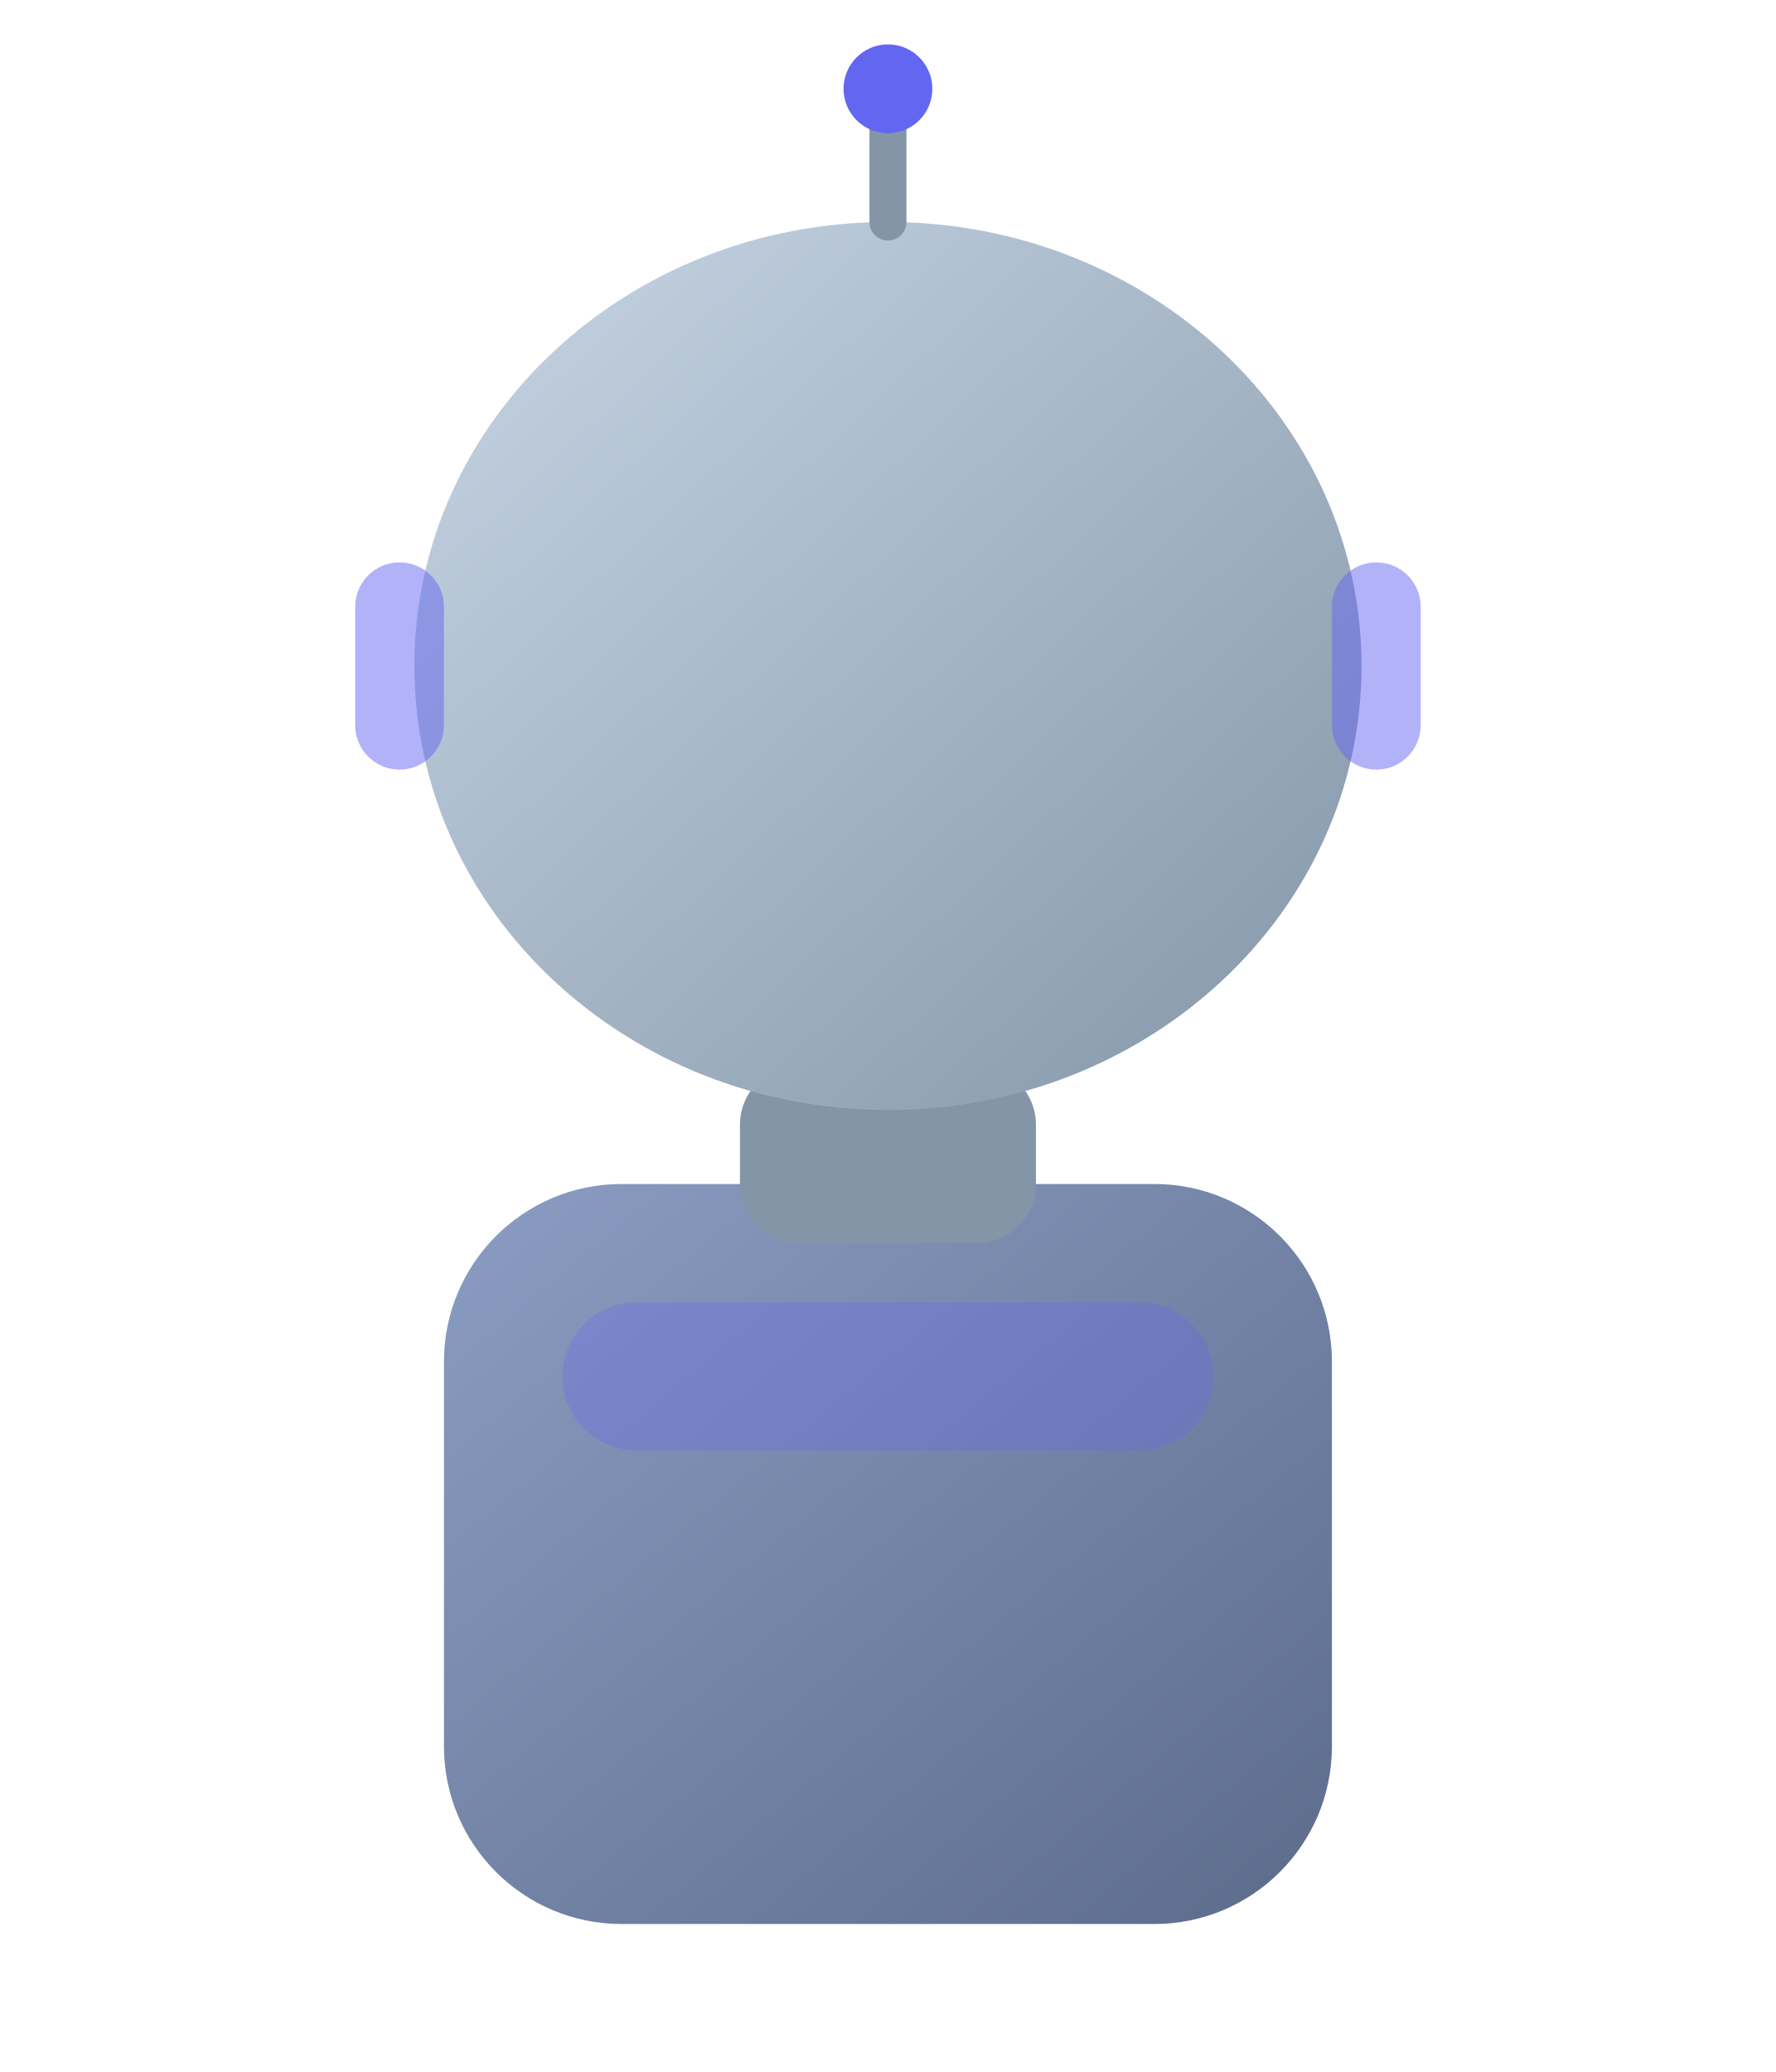
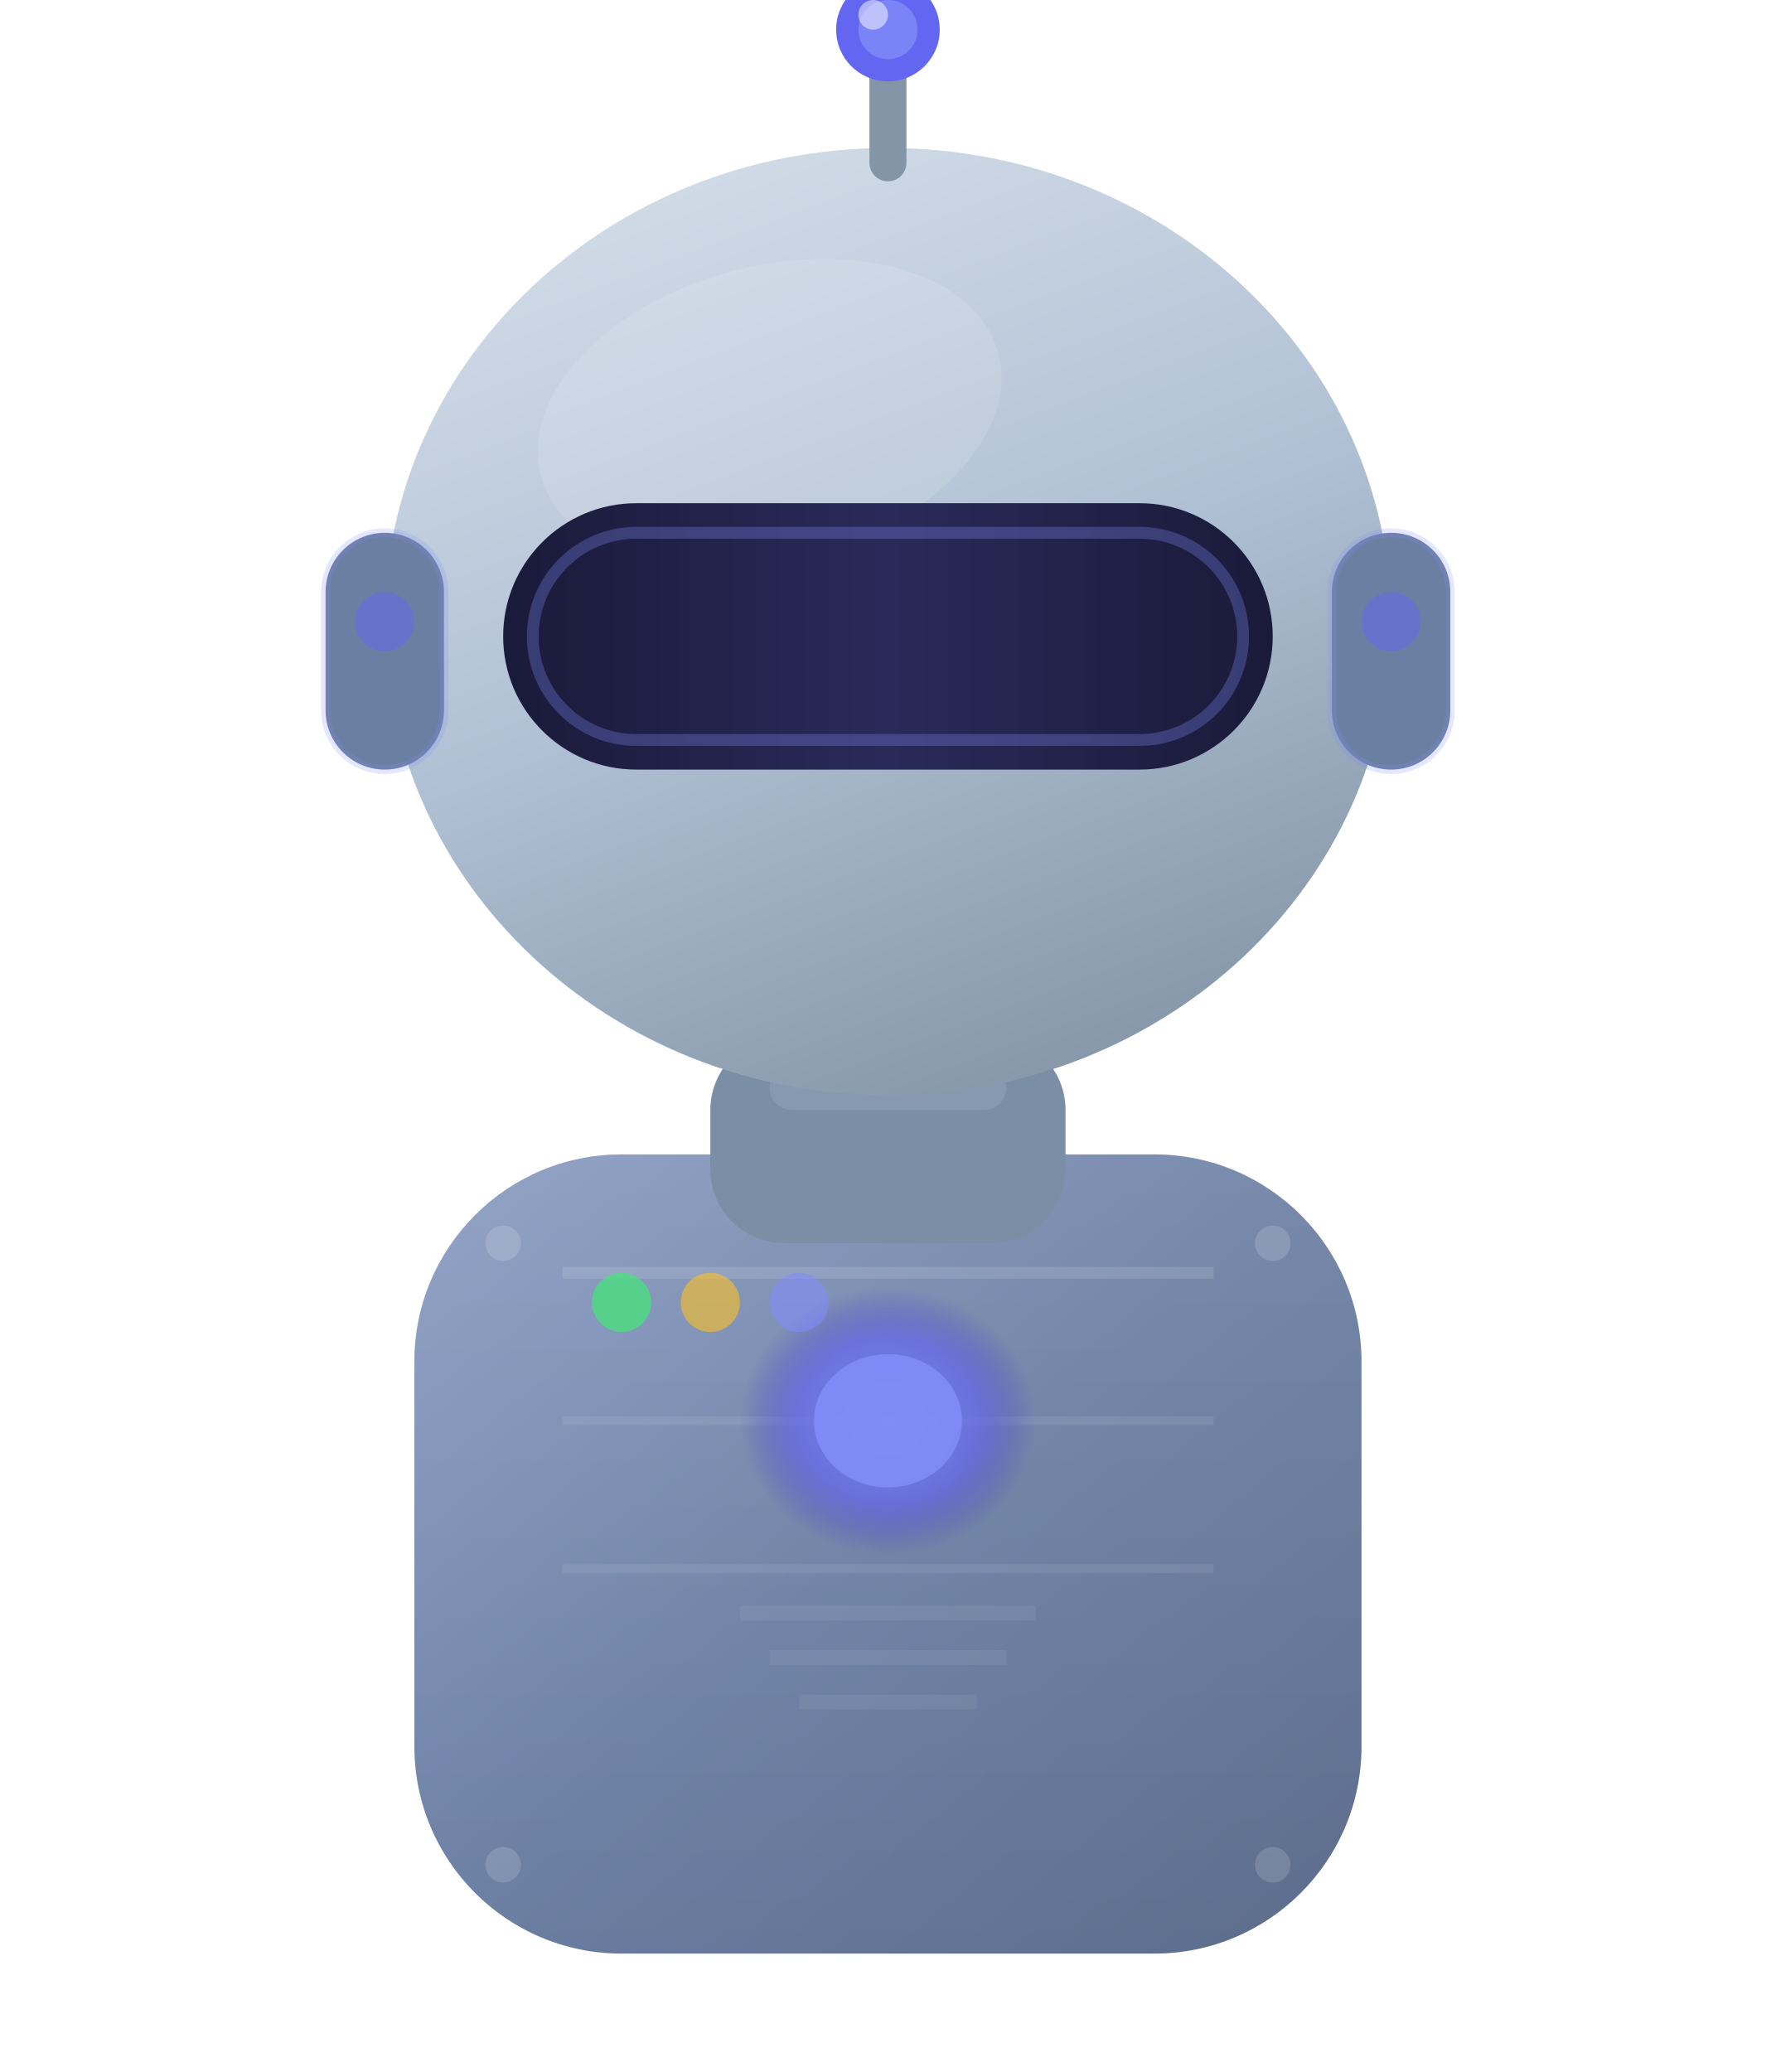
<svg xmlns="http://www.w3.org/2000/svg" viewBox="0 0 120 140" fill="none">
  <defs>
    <linearGradient id="body" x1="0%" y1="0%" x2="100%" y2="100%">
      <stop offset="0%" stop-color="#8B9DC3" />
+       <stop offset="50%" stop-color="#6B7FA3" />
      <stop offset="100%" stop-color="#5C6B8A" />
    </linearGradient>
-     <linearGradient id="head" x1="0%" y1="0%" x2="100%" y2="100%">
-       <stop offset="0%" stop-color="#C8D6E5" />
+     <linearGradient id="head" x1="30%" y1="0%" x2="70%" y2="100%">
+       <stop offset="0%" stop-color="#D2DCE8" />
+       <stop offset="50%" stop-color="#B0C0D4" />
      <stop offset="100%" stop-color="#8395A7" />
    </linearGradient>
+     <linearGradient id="visor" x1="0%" y1="0%" x2="100%" y2="0%">
+       <stop offset="0%" stop-color="#1a1a3a" />
+       <stop offset="50%" stop-color="#2a2a5a" />
+       <stop offset="100%" stop-color="#1a1a3a" />
+     </linearGradient>
+     <radialGradient id="core-glow" cx="50%" cy="50%" r="50%">
+       <stop offset="0%" stop-color="#818cf8" />
+       <stop offset="60%" stop-color="#6366f1" />
+       <stop offset="100%" stop-color="#4338ca" stop-opacity="0" />
+     </radialGradient>
+     <linearGradient id="panel-shine" x1="0%" y1="0%" x2="0%" y2="100%">
+       <stop offset="0%" stop-color="rgba(255,255,255,0.2)" />
+       <stop offset="100%" stop-color="rgba(255,255,255,0)" />
+     </linearGradient>
  </defs>
-   <rect x="30" y="80" width="60" height="50" rx="12" fill="url(#body)" />
-   <rect x="38" y="88" width="44" height="10" rx="5" fill="#6366f1" opacity="0.3" />
-   <rect x="50" y="72" width="20" height="12" rx="4" fill="#8395A7" />
-   <ellipse cx="60" cy="45" rx="32" ry="30" fill="url(#head)" />
-   <line x1="60" y1="15" x2="60" y2="8" stroke="#8395A7" stroke-width="2.5" stroke-linecap="round" />
-   <circle cx="60" cy="6" r="3" fill="#6366f1" />
-   <rect x="24" y="38" width="6" height="14" rx="3" fill="#6366f1" opacity="0.5" />
-   <rect x="90" y="38" width="6" height="14" rx="3" fill="#6366f1" opacity="0.5" />
+   <rect x="28" y="78" width="64" height="54" rx="14" fill="url(#body)" />
+   <rect x="28" y="78" width="64" height="54" rx="14" fill="url(#panel-shine)" opacity="0.4" />
+   <line x1="38" y1="86" x2="82" y2="86" stroke="rgba(255,255,255,0.12)" stroke-width="0.8" />
+   <line x1="38" y1="96" x2="82" y2="96" stroke="rgba(255,255,255,0.08)" stroke-width="0.6" />
+   <line x1="38" y1="106" x2="82" y2="106" stroke="rgba(255,255,255,0.08)" stroke-width="0.6" />
+   <ellipse cx="60" cy="96" rx="10" ry="9" fill="url(#core-glow)" opacity="0.7" />
+   <ellipse cx="60" cy="96" rx="5" ry="4.5" fill="#818cf8" opacity="0.9" />
+   <circle cx="42" cy="88" r="2" fill="#4ade80" opacity="0.8" />
+   <circle cx="48" cy="88" r="2" fill="#fbbf24" opacity="0.6" />
+   <circle cx="54" cy="88" r="2" fill="#818cf8" opacity="0.6" />
+   <circle cx="34" cy="84" r="1.2" fill="rgba(255,255,255,0.15)" />
+   <circle cx="86" cy="84" r="1.2" fill="rgba(255,255,255,0.15)" />
+   <circle cx="34" cy="126" r="1.2" fill="rgba(255,255,255,0.15)" />
+   <circle cx="86" cy="126" r="1.2" fill="rgba(255,255,255,0.15)" />
+   <rect x="48" y="70" width="24" height="14" rx="5" fill="#7A8EA6" />
+   <rect x="52" y="72" width="16" height="3" rx="1.5" fill="rgba(255,255,255,0.1)" />
+   <ellipse cx="60" cy="42" rx="34" ry="32" fill="url(#head)" />
+   <ellipse cx="52" cy="28" rx="16" ry="10" fill="rgba(255,255,255,0.12)" transform="rotate(-15 52 28)" />
+   <rect x="34" y="34" width="52" height="18" rx="9" fill="url(#visor)" />
+   <rect x="36" y="36" width="48" height="14" rx="7" fill="none" stroke="rgba(129,140,248,0.3)" stroke-width="0.8" />
+   <line x1="60" y1="11" x2="60" y2="4" stroke="#8395A7" stroke-width="2.5" stroke-linecap="round" />
+   <circle cx="60" cy="2" r="3.5" fill="#6366f1" />
+   <circle cx="60" cy="2" r="2" fill="#818cf8" opacity="0.8" />
+   <circle cx="59" cy="1" r="1" fill="rgba(255,255,255,0.5)" />
+   <rect x="22" y="36" width="8" height="16" rx="4" fill="#6B7FA3" stroke="rgba(129,140,248,0.2)" stroke-width="0.6" />
+   <rect x="24" y="40" width="4" height="4" rx="2" fill="#6366f1" opacity="0.5" />
+   <rect x="90" y="36" width="8" height="16" rx="4" fill="#6B7FA3" stroke="rgba(129,140,248,0.2)" stroke-width="0.6" />
+   <rect x="92" y="40" width="4" height="4" rx="2" fill="#6366f1" opacity="0.5" />
+   <line x1="50" y1="109" x2="70" y2="109" stroke="rgba(255,255,255,0.06)" stroke-width="1" />
+   <line x1="52" y1="112" x2="68" y2="112" stroke="rgba(255,255,255,0.06)" stroke-width="1" />
+   <line x1="54" y1="115" x2="66" y2="115" stroke="rgba(255,255,255,0.06)" stroke-width="1" />
</svg>
